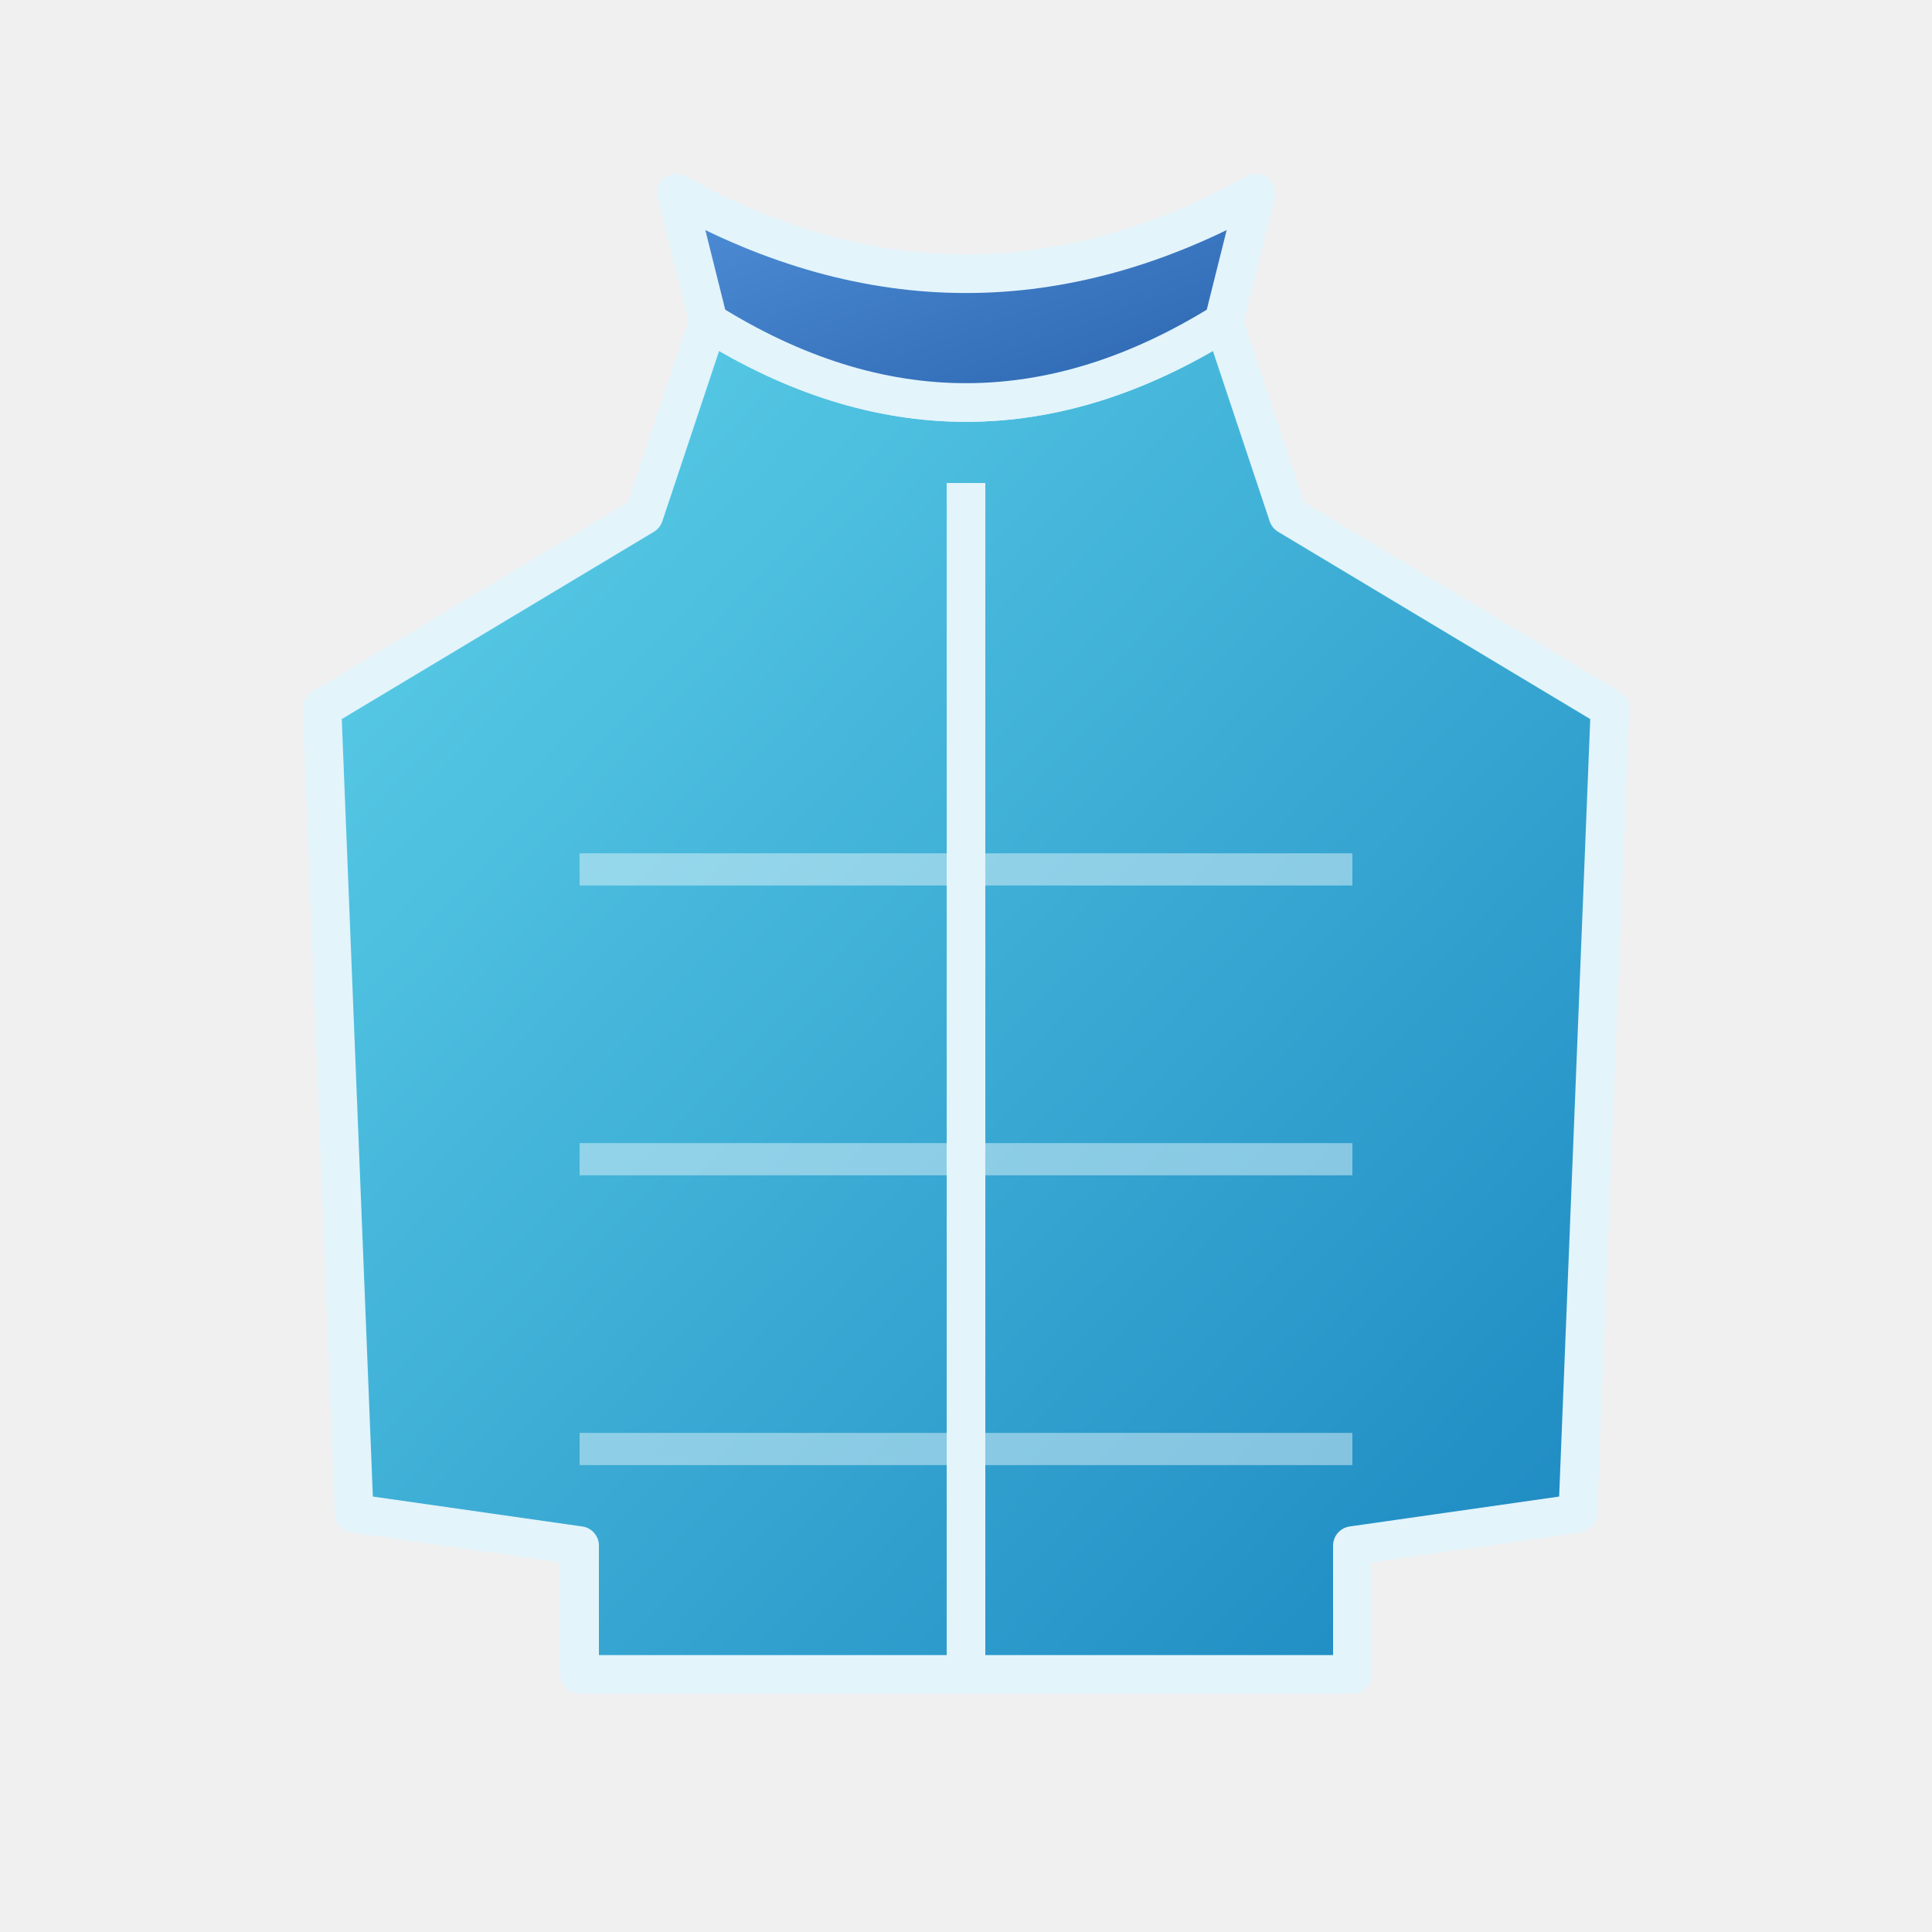
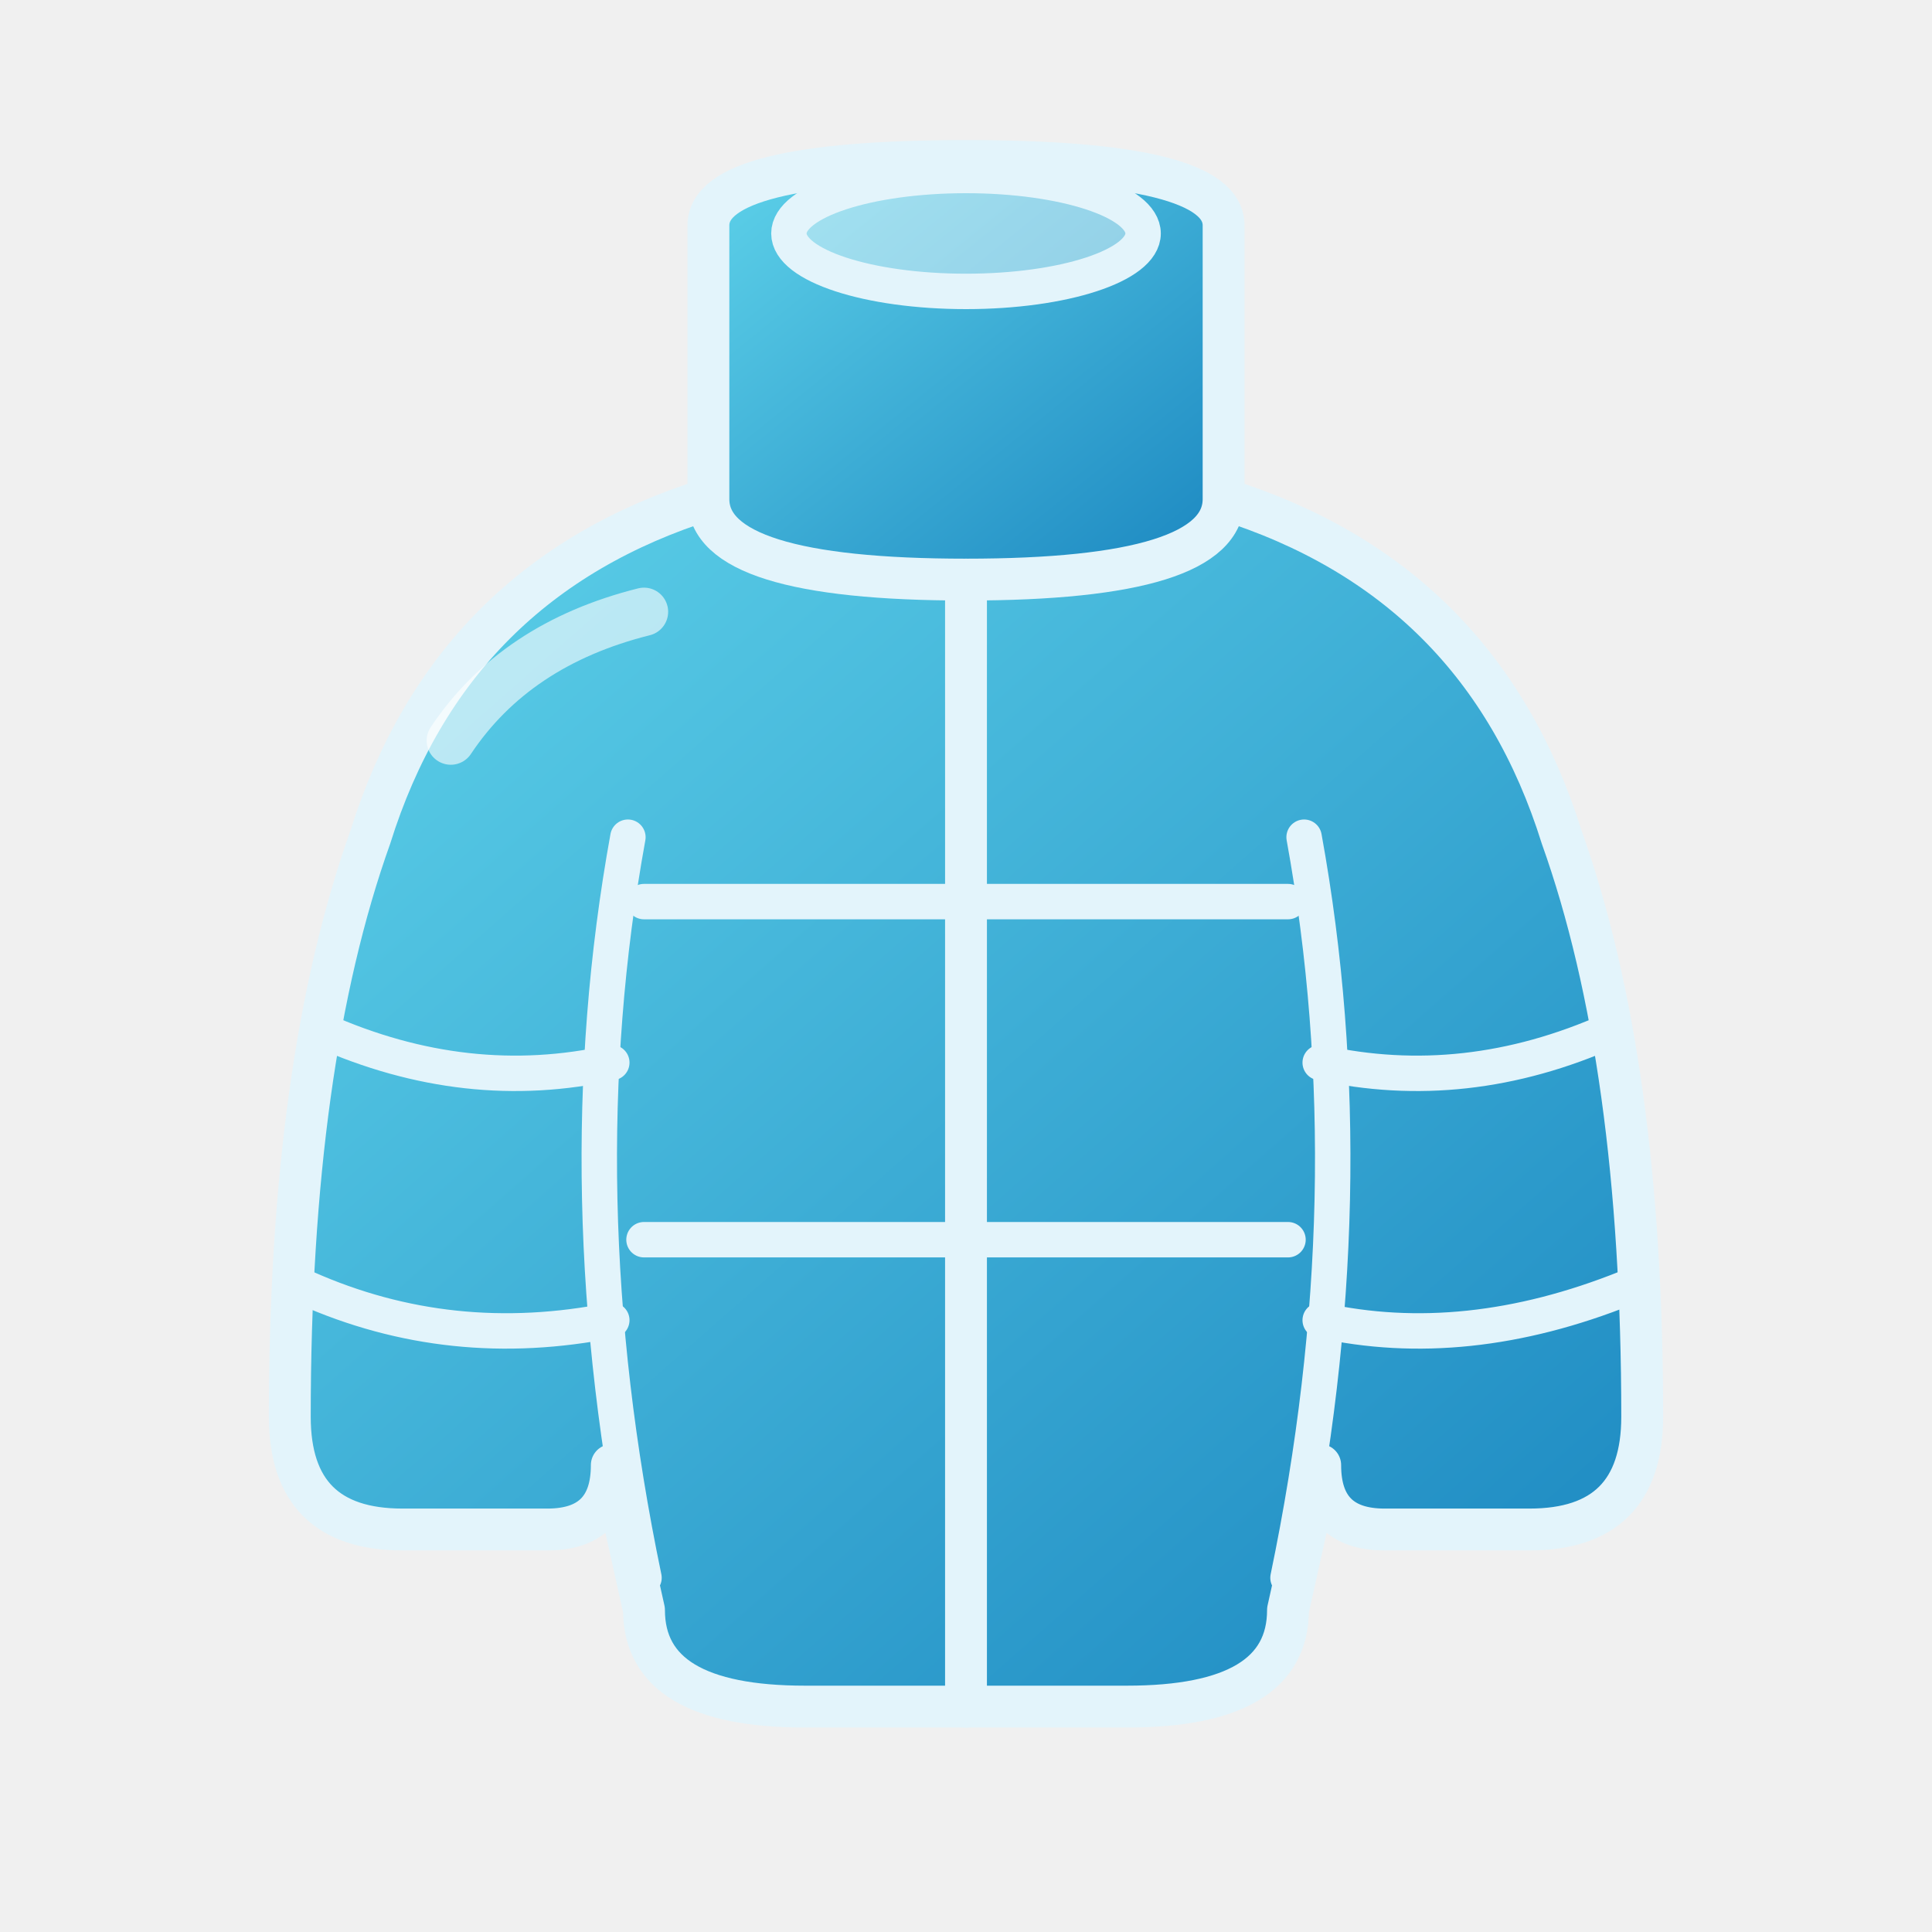
<svg xmlns="http://www.w3.org/2000/svg" viewBox="0 0 120 120">
  <defs>
    <linearGradient id="g" x1="0" y1="0" x2="1" y2="1">
      <stop offset="0" stop-color="#5fd3ea" />
      <stop offset="1" stop-color="#1a86c0" />
    </linearGradient>
    <linearGradient id="n" x1="0" y1="0" x2="1" y2="1">
      <stop offset="0" stop-color="#4f8fd8" />
      <stop offset="1" stop-color="#2a63ad" />
    </linearGradient>
  </defs>
-   <path d="M44 20 Q60 30 76 20 L80 32 L100 44 L98 94 L84 96 L84 104 L36 104 L36 96 L22 94 L20 44 L40 32 Z" fill="url(#g)" stroke="#e3f4fb" stroke-width="2.4" stroke-linejoin="round" stroke-linecap="round" />
-   <path d="M36 54 L84 54 M36 72 L84 72 M36 90 L84 90" stroke="#e3f4fb" stroke-opacity=".5" stroke-width="2" />
-   <path d="M60 30 L60 104" stroke="#e3f4fb" stroke-width="2.4" />
-   <path d="M44 20 Q60 30 76 20 L78 12 Q60 22 42 12 Z" fill="url(#n)" stroke="#e3f4fb" stroke-width="2.4" stroke-linejoin="round" stroke-linecap="round" />
+   <path d="M44 31 Q28 36 23 52 Q18 66 18 88 Q18 95 25 95 H34 Q38 95 38 91 L40 100 Q40 106 50 106 H70 Q80 106 80 100 L82 91 Q82 95 86 95 H95 Q102 95 102 88 Q102 66 97 52 Q92 36 76 31 Z" fill="url(#g)" stroke="#e3f4fb" stroke-width="2.6" stroke-linejoin="round" stroke-linecap="round" />
+   <path d="M39 52 Q35 74 40 98 M81 52 Q85 74 80 98" fill="none" stroke="#e3f4fb" stroke-linejoin="round" stroke-linecap="round" stroke-width="2.2" />
+   <path d="M20 64 Q29 68 38 66 M19 80 Q28 84 38 82 M82 66 Q91 68 100 64 M82 82 Q91 84 101 80" fill="none" stroke="#e3f4fb" stroke-linejoin="round" stroke-linecap="round" stroke-width="2.2" />
+   <path d="M40 56 H80 M40 77 H80" fill="none" stroke="#e3f4fb" stroke-linejoin="round" stroke-linecap="round" stroke-width="2.2" />
+   <path d="M44 14 Q44 10 60 10 Q76 10 76 14 L76 31 Q76 36 60 36 Q44 36 44 31 Z" fill="url(#g)" stroke="#e3f4fb" stroke-width="2.6" stroke-linejoin="round" stroke-linecap="round" />
+   <ellipse cx="60" cy="14.5" rx="11" ry="3.6" fill="#fff" fill-opacity=".45" stroke="#e3f4fb" stroke-linejoin="round" stroke-linecap="round" stroke-width="2.2" />
+   <path d="M60 36 V106" fill="none" stroke="#e3f4fb" stroke-width="2.6" stroke-linejoin="round" stroke-linecap="round" />
+   <path d="M28 46 Q32 40 40 38" fill="none" stroke="#fff" stroke-opacity=".6" stroke-width="3" stroke-linecap="round" />
</svg>
